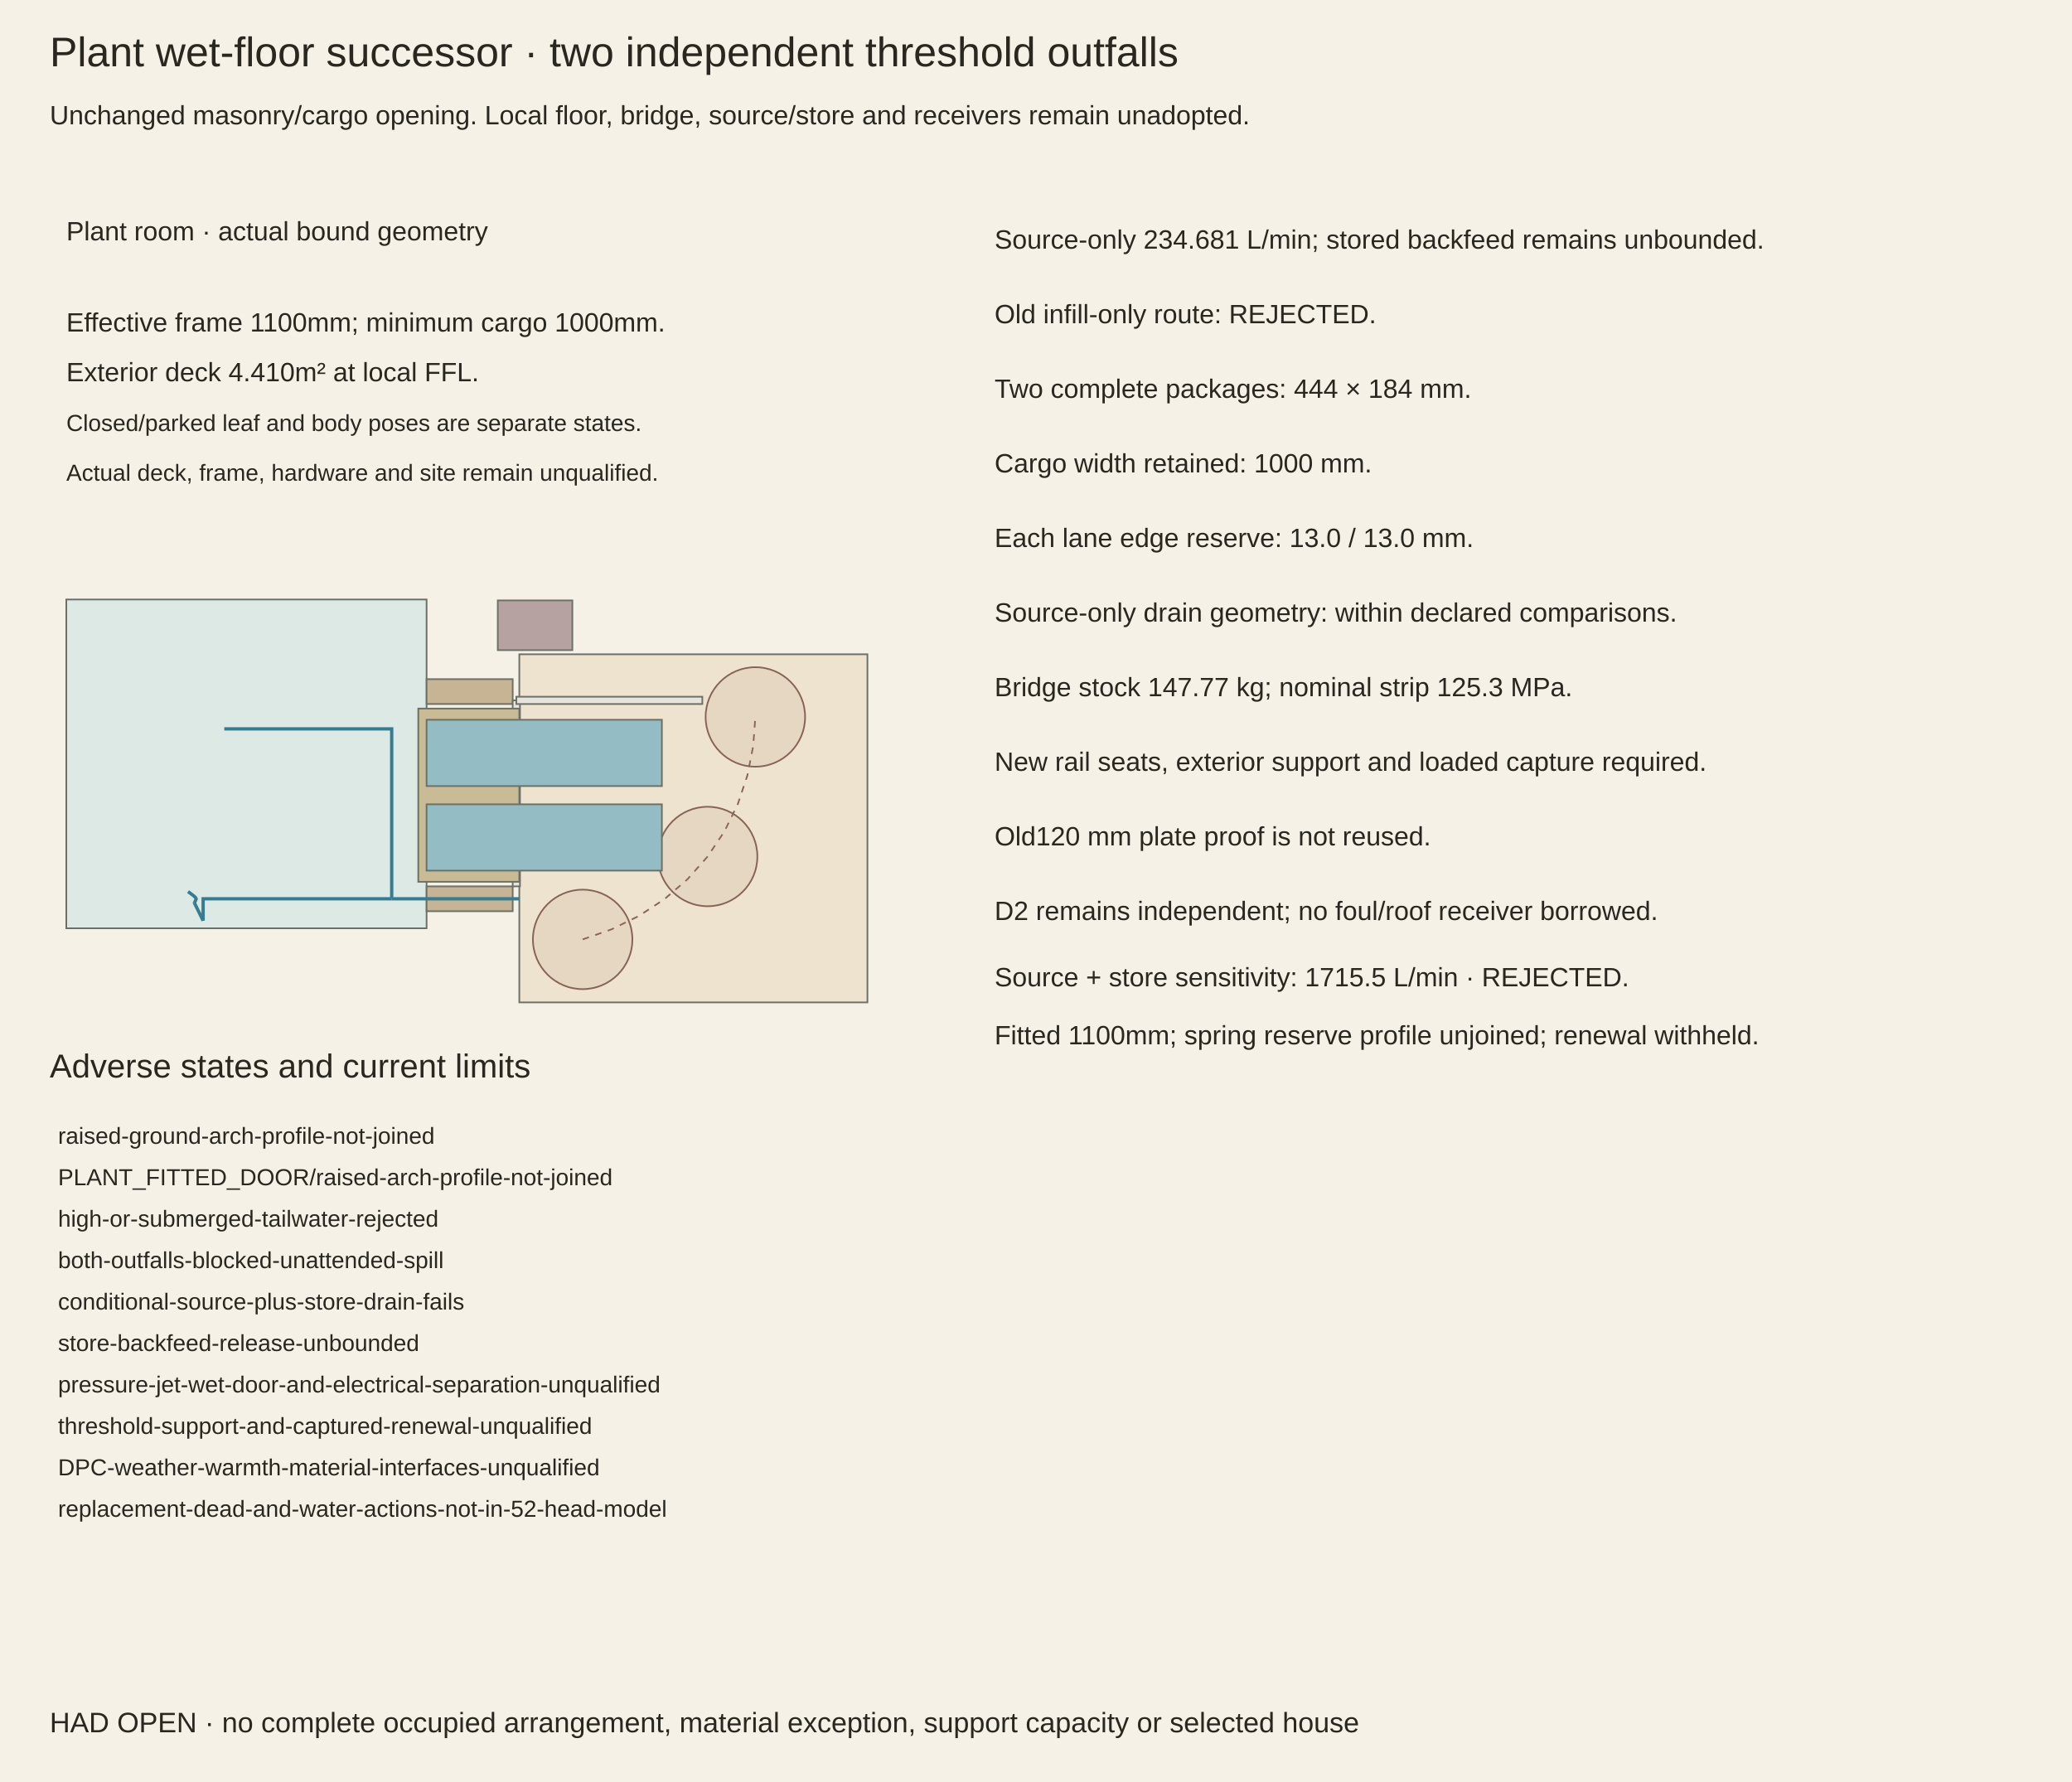
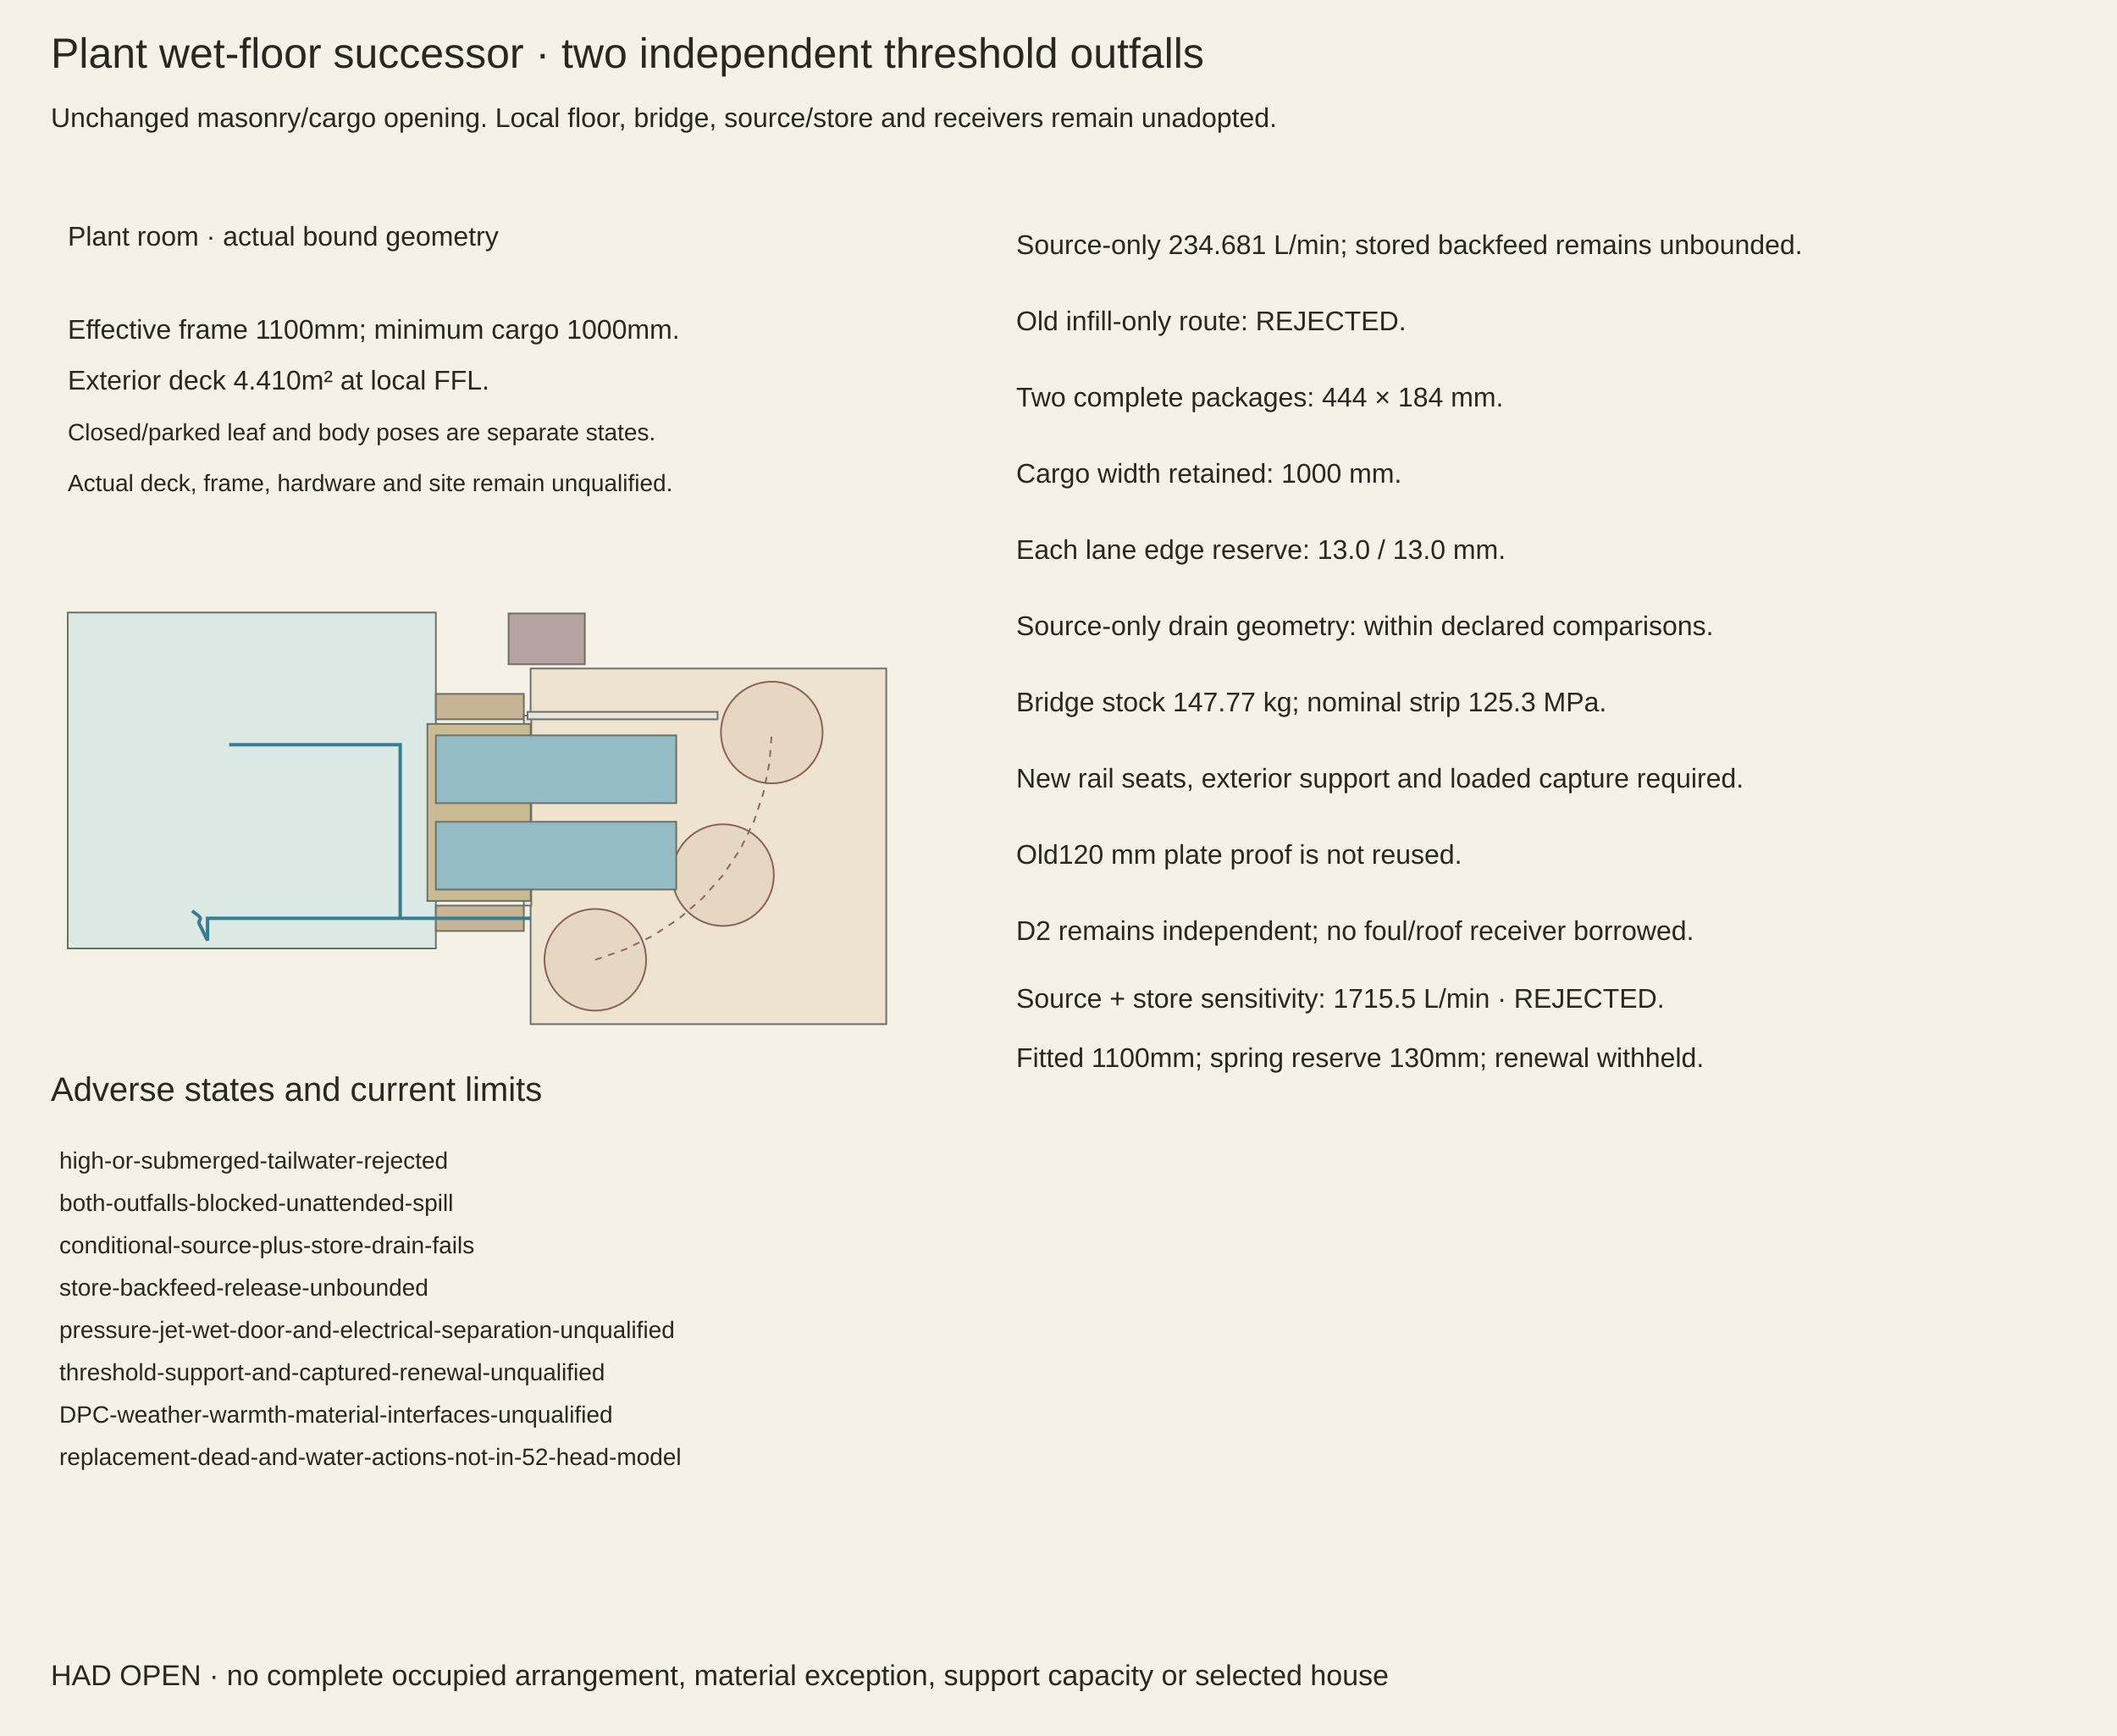
- <svg xmlns="http://www.w3.org/2000/svg" width="1250" height="1075" viewBox="0 0 1250 1075">
-   <rect width="1250" height="1075" fill="#f5f1e6" />
+ <svg xmlns="http://www.w3.org/2000/svg" width="1250" height="1025" viewBox="0 0 1250 1025">
+   <rect width="1250" height="1025" fill="#f5f1e6" />
  <g font-family="Arial,sans-serif" fill="#29271f">
    <text x="30" y="40" font-size="25">Plant wet-floor successor · two independent threshold outfalls</text>
    <text x="30" y="75" font-size="16">Unchanged masonry/cargo opening. Local floor, bridge, source/store and receivers remain unadopted.</text>
    <rect x="40" y="361.65" width="217.35" height="198.35" fill="#dce9e5" stroke="#6c7168" />
    <text x="40" y="145" font-size="16">Plant room · actual bound geometry</text>
    <rect x="313.3" y="394.7" width="210" height="210" fill="#eee3ce" stroke="#6c7168" />
    <rect x="257.35" y="534.7" width="51.95" height="15" fill="#c6b494" stroke="#6c7168" />
    <rect x="257.35" y="409.7" width="51.95" height="15" fill="#c6b494" stroke="#6c7168" />
    <rect x="300.3" y="362.2" width="45" height="30" fill="#b6a3a1" stroke="#6c7168" />
    <rect x="309.3" y="422.5" width="4.4" height="112.2" fill="#e6e4dd" stroke="#6c7168" />
    <rect x="311.5" y="420.3" width="112.2" height="4.4" fill="#e6e4dd" stroke="#6c7168" />
    <polyline points="313.3,542.2 236.3,542.2 236.3,542.2" fill="none" stroke="#357d91" stroke-width="2" />
    <polyline points="236.3,542.2 236.3,542.2" fill="none" stroke="#357d91" stroke-width="2" />
    <polyline points="236.3,542.2 122.55,542.2 122.55,555.41" fill="none" stroke="#357d91" stroke-width="2" />
    <polyline points="236.3,542.2 236.3,542.2 236.3,439.7 135.3,439.7" fill="none" stroke="#357d91" stroke-width="2" />
    <polyline points="122.55,555.41 120.601,551.434 120.544,551.317 120.486,551.199 120.428,551.082 120.371,550.965 120.313,550.847 120.256,550.73 120.199,550.614 120.142,550.497 120.085,550.381 120.028,550.265 119.971,550.149 119.915,550.034 119.859,549.919 119.803,549.805 119.747,549.691 119.691,549.578 119.636,549.465 119.581,549.353 119.526,549.242 119.472,549.131 119.418,549.021 119.365,548.912 119.311,548.803 119.258,548.695 119.206,548.588 119.154,548.482 119.102,548.377 119.051,548.273 119.001,548.17 118.951,548.067 118.901,547.966 118.852,547.866 118.803,547.767 118.755,547.669 118.708,547.572 118.661,547.476 118.614,547.382 118.569,547.288 118.524,547.196 118.479,547.106 118.435,547.016 118.392,546.928 118.35,546.842 118.308,546.756 118.267,546.672 118.227,546.59 118.187,546.509 118.148,546.43 118.11,546.352 118.072,546.276 118.036,546.201 118,546.128 117.965,546.056 117.93,545.986 117.897,545.918 117.864,545.851 117.833,545.786 117.802,545.723 117.772,545.662 117.742,545.602 117.714,545.544 117.686,545.488 117.66,545.434 117.634,545.382 117.609,545.331 117.585,545.282 117.562,545.235 117.54,545.19 117.519,545.147 117.499,545.106 117.48,545.067 117.462,545.03 117.444,544.994 117.428,544.961 117.412,544.929 117.398,544.9 117.385,544.873 117.372,544.847 117.361,544.824 117.35,544.802 117.341,544.783 117.332,544.766 117.325,544.75 117.318,544.737 117.313,544.726 117.308,544.716 117.305,544.709 117.302,544.704 117.301,544.701 117.3,544.7 117.3,544.7" fill="none" stroke="#357d91" stroke-width="2" />
    <polyline points="117.3,544.7 117.3,544.7 117.3,544.7 117.301,544.699 117.301,544.697 117.302,544.695 117.304,544.692 117.305,544.688 117.307,544.684 117.31,544.679 117.312,544.673 117.315,544.667 117.318,544.66 117.321,544.652 117.325,544.644 117.329,544.635 117.333,544.626 117.338,544.615 117.343,544.605 117.348,544.593 117.353,544.581 118.304,542.461 118.31,542.448 118.314,542.435 118.319,542.421 118.322,542.407 118.325,542.392 118.327,542.377 118.329,542.361 118.33,542.346 118.331,542.329 118.33,542.313 118.33,542.295 118.328,542.278 118.326,542.26 118.324,542.242 118.32,542.223 118.316,542.204 118.312,542.185 118.307,542.165 118.301,542.145 118.295,542.124 118.288,542.104 118.28,542.082 118.272,542.061 118.263,542.039 118.254,542.017 118.244,541.994 118.234,541.972 118.223,541.949 118.211,541.925 118.199,541.902 118.186,541.878 118.172,541.854 118.158,541.829 118.144,541.805 118.129,541.78 118.113,541.755 118.097,541.729 118.08,541.703 118.063,541.678 118.045,541.652 118.026,541.625 118.008,541.599 117.988,541.572 117.968,541.545 117.948,541.519 117.927,541.491 117.905,541.464 117.883,541.437 117.861,541.409 117.838,541.381 117.815,541.354 117.791,541.326 117.767,541.298 117.742,541.27 117.717,541.241 117.691,541.213 117.665,541.185 117.639,541.156 117.612,541.128 117.584,541.099 117.557,541.071 117.529,541.042 117.5,541.014 117.472,540.985 117.442,540.956 117.413,540.928 117.383,540.899 117.353,540.871 117.323,540.842 117.292,540.814 117.261,540.785 117.229,540.757 117.198,540.729 117.166,540.701 117.133,540.673 117.101,540.645 117.068,540.617 117.035,540.589 117.002,540.561 116.969,540.534 116.935,540.506 116.901,540.479 116.867,540.452 116.833,540.425 116.799,540.398 116.765,540.372 113.45,537.829" fill="none" stroke="#357d91" stroke-width="2" />
    <polyline points="351.5,566.7 368.82,560.67 385.318,552.608 400.71,542.517 414.675,530.482 426.9,516.687 437.116,501.405 445.136,484.98 450.878,467.787 454.363,450.19 455.7,432.5" fill="none" stroke="#866457" stroke-dasharray="4 4" />
    <circle cx="351.5" cy="566.7" r="30" fill="#ad8369" fill-opacity=".12" stroke="#866457" />
    <circle cx="426.9" cy="516.687" r="30" fill="#ad8369" fill-opacity=".12" stroke="#866457" />
    <circle cx="455.7" cy="432.5" r="30" fill="#ad8369" fill-opacity=".12" stroke="#866457" />
    <text x="40" y="200" font-size="16">Effective frame 1100mm; minimum cargo 1000mm.</text>
    <text x="40" y="230" font-size="16">Exterior deck 4.410m² at local FFL.</text>
    <text x="40" y="260" font-size="14">Closed/parked leaf and body poses are separate states.</text>
    <text x="40" y="290" font-size="14">Actual deck, frame, hardware and site remain unqualified.</text>
    <rect x="252.35" y="427.45" width="60.95" height="104.5" fill="#c8bb96" stroke="#6c7168" />
    <rect x="257.35" y="485.2" width="141.95" height="40" fill="#94bcc4" stroke="#6c7168" />
    <rect x="257.35" y="434.2" width="141.95" height="40" fill="#94bcc4" stroke="#6c7168" />
    <text x="600" y="150" font-size="16">Source-only 234.681 L/min; stored backfeed remains unbounded.</text>
    <text x="600" y="195" font-size="16">Old infill-only route: REJECTED.</text>
    <text x="600" y="240" font-size="16">Two complete packages: 444 × 184 mm.</text>
    <text x="600" y="285" font-size="16">Cargo width retained: 1000 mm.</text>
    <text x="600" y="330" font-size="16">Each lane edge reserve: 13.0 / 13.0 mm.</text>
    <text x="600" y="375" font-size="16">Source-only drain geometry: within declared comparisons.</text>
    <text x="600" y="420" font-size="16">Bridge stock 147.77 kg; nominal strip 125.3 MPa.</text>
    <text x="600" y="465" font-size="16">New rail seats, exterior support and loaded capture required.</text>
    <text x="600" y="510" font-size="16">Old120 mm plate proof is not reused.</text>
    <text x="600" y="555" font-size="16">D2 remains independent; no foul/roof receiver borrowed.</text>
    <text x="600" y="595" font-size="16">Source + store sensitivity: 1715.5 L/min · REJECTED.</text>
-     <text x="600" y="630" font-size="16">Fitted 1100mm; spring reserve profile unjoined; renewal withheld.</text>
+     <text x="600" y="630" font-size="16">Fitted 1100mm; spring reserve 130mm; renewal withheld.</text>
    <text x="30" y="650" font-size="20">Adverse states and current limits</text>
-     <text x="35" y="690" font-size="14">raised-ground-arch-profile-not-joined</text>
-     <text x="35" y="715" font-size="14">PLANT_FITTED_DOOR/raised-arch-profile-not-joined</text>
-     <text x="35" y="740" font-size="14">high-or-submerged-tailwater-rejected</text>
-     <text x="35" y="765" font-size="14">both-outfalls-blocked-unattended-spill</text>
-     <text x="35" y="790" font-size="14">conditional-source-plus-store-drain-fails</text>
-     <text x="35" y="815" font-size="14">store-backfeed-release-unbounded</text>
-     <text x="35" y="840" font-size="14">pressure-jet-wet-door-and-electrical-separation-unqualified</text>
-     <text x="35" y="865" font-size="14">threshold-support-and-captured-renewal-unqualified</text>
-     <text x="35" y="890" font-size="14">DPC-weather-warmth-material-interfaces-unqualified</text>
-     <text x="35" y="915" font-size="14">replacement-dead-and-water-actions-not-in-52-head-model</text>
-     <text x="30" y="1045" font-size="17">HAD OPEN · no complete occupied arrangement, material exception, support capacity or selected house</text>
+     <text x="35" y="690" font-size="14">high-or-submerged-tailwater-rejected</text>
+     <text x="35" y="715" font-size="14">both-outfalls-blocked-unattended-spill</text>
+     <text x="35" y="740" font-size="14">conditional-source-plus-store-drain-fails</text>
+     <text x="35" y="765" font-size="14">store-backfeed-release-unbounded</text>
+     <text x="35" y="790" font-size="14">pressure-jet-wet-door-and-electrical-separation-unqualified</text>
+     <text x="35" y="815" font-size="14">threshold-support-and-captured-renewal-unqualified</text>
+     <text x="35" y="840" font-size="14">DPC-weather-warmth-material-interfaces-unqualified</text>
+     <text x="35" y="865" font-size="14">replacement-dead-and-water-actions-not-in-52-head-model</text>
+     <text x="30" y="995" font-size="17">HAD OPEN · no complete occupied arrangement, material exception, support capacity or selected house</text>
  </g>
</svg>
